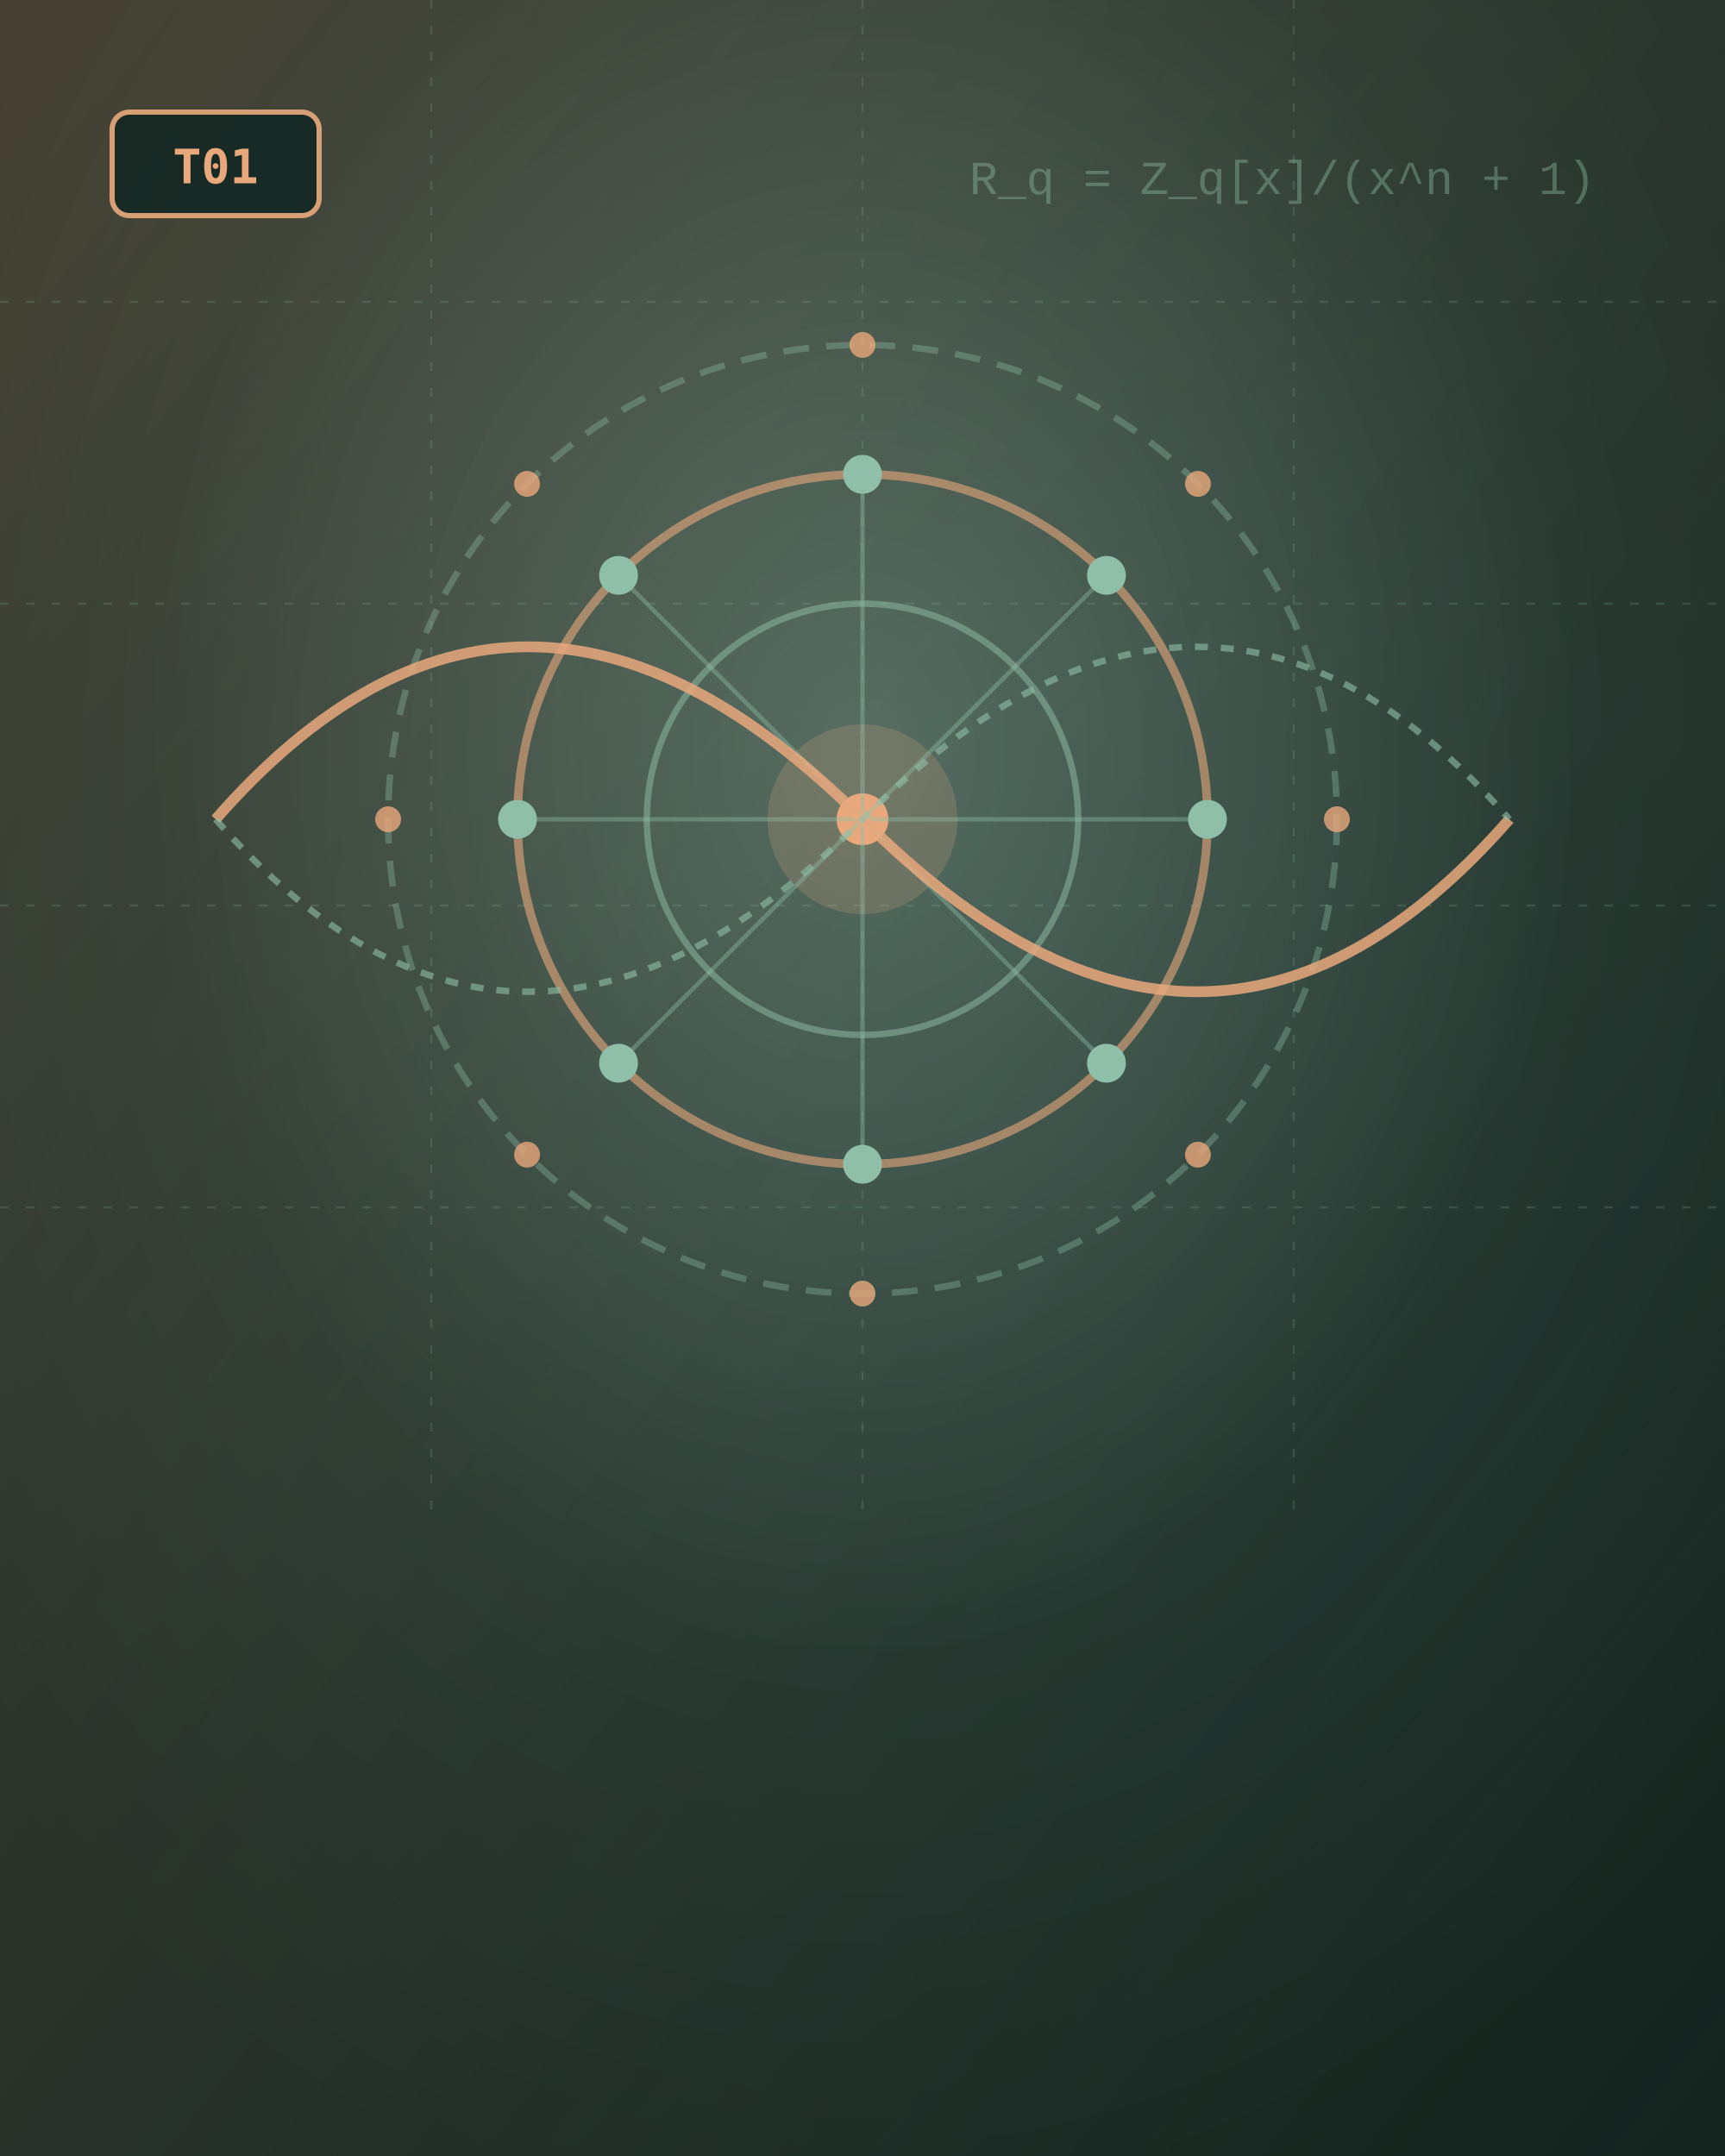
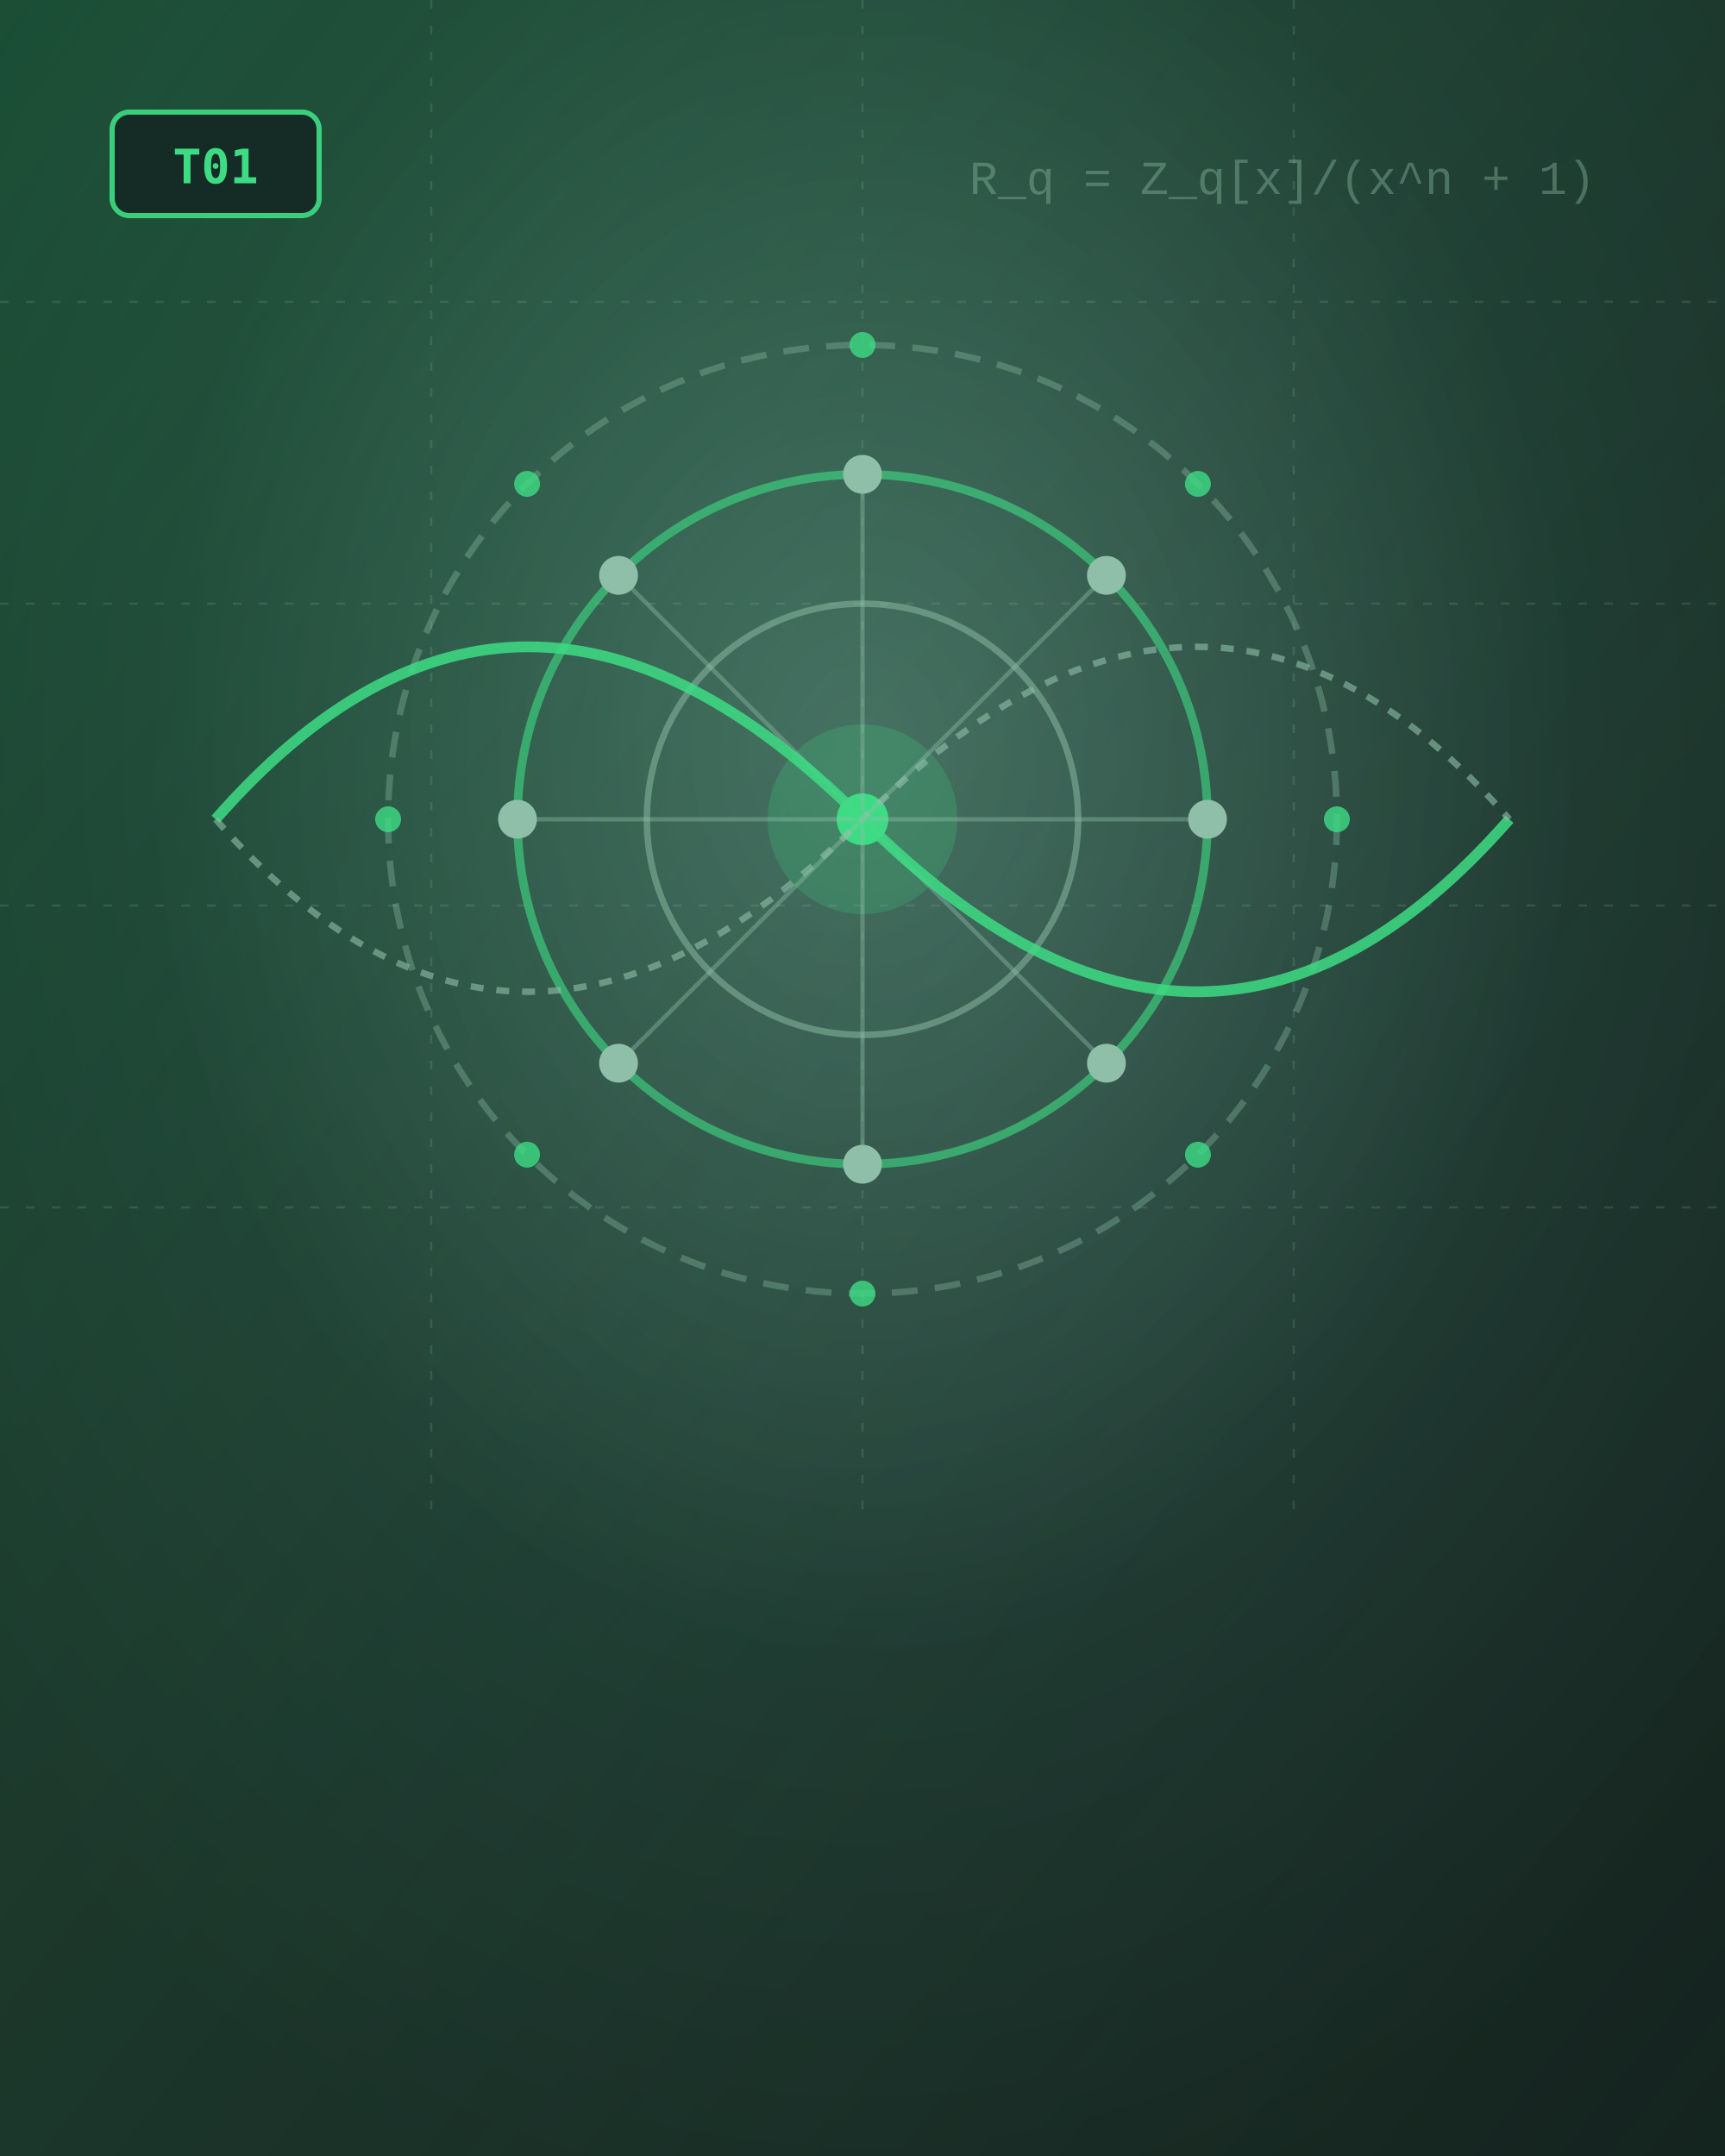
<svg xmlns="http://www.w3.org/2000/svg" width="400" height="500" viewBox="0 0 400 500" fill="none">
  <defs>
    <radialGradient id="bgGrad1" cx="50%" cy="35%" r="70%">
      <stop offset="0%" stop-color="#2C4E47" stop-opacity="0.9" />
      <stop offset="60%" stop-color="#142723" stop-opacity="1" />
      <stop offset="100%" stop-color="#0E1B17" stop-opacity="1" />
    </radialGradient>
    <linearGradient id="glowGrad1" x1="0%" y1="0%" x2="100%" y2="100%">
-       <stop offset="0%" stop-color="#E8A87C" stop-opacity="0.25" />
+       <stop offset="0%" stop-color="#3ddc84" stop-opacity="0.25" />
      <stop offset="100%" stop-color="#8FBFA8" stop-opacity="0.05" />
    </linearGradient>
  </defs>
  <rect width="400" height="500" fill="url(#bgGrad1)" />
  <rect width="400" height="500" fill="url(#glowGrad1)" />
  <g stroke="#8FBFA8" stroke-width="0.5" stroke-dasharray="2 4" opacity="0.18">
    <line x1="0" y1="70" x2="400" y2="70" />
    <line x1="0" y1="140" x2="400" y2="140" />
    <line x1="0" y1="210" x2="400" y2="210" />
    <line x1="0" y1="280" x2="400" y2="280" />
    <line x1="100" y1="0" x2="100" y2="350" />
    <line x1="200" y1="0" x2="200" y2="350" />
    <line x1="300" y1="0" x2="300" y2="350" />
  </g>
  <text x="370" y="45" font-family="'JetBrains Mono', 'Courier New', monospace" font-size="11" fill="#8FBFA8" opacity="0.4" text-anchor="end">R_q = Z_q[x]/(x^n + 1)</text>
  <g transform="translate(26, 26)">
-     <rect width="48" height="24" rx="4" fill="#142723" stroke="#E8A87C" stroke-width="1.2" opacity="0.9" />
-     <text x="24" y="16.5" font-family="'JetBrains Mono', monospace" font-size="11" font-weight="bold" fill="#E8A87C" text-anchor="middle">T01</text>
+     <rect width="48" height="24" rx="4" fill="#142723" stroke="#3ddc84" stroke-width="1.2" opacity="0.9" />
+     <text x="24" y="16.5" font-family="'JetBrains Mono', monospace" font-size="11" font-weight="bold" fill="#3ddc84" text-anchor="middle">T01</text>
  </g>
  <g>
    <circle cx="200" cy="190" r="110" stroke="#8FBFA8" stroke-width="1.5" stroke-dasharray="6 4" opacity="0.35" />
-     <circle cx="200" cy="190" r="80" stroke="#E8A87C" stroke-width="2" opacity="0.6" />
+     <circle cx="200" cy="190" r="80" stroke="#3ddc84" stroke-width="2" opacity="0.6" />
    <circle cx="200" cy="190" r="50" stroke="#8FBFA8" stroke-width="1.5" opacity="0.5" />
-     <circle cx="200" cy="190" r="22" fill="#E8A87C" opacity="0.2" />
-     <circle cx="200" cy="190" r="6" fill="#E8A87C" />
+     <circle cx="200" cy="190" r="22" fill="#3ddc84" opacity="0.2" />
+     <circle cx="200" cy="190" r="6" fill="#3ddc84" />
    <line x1="200" y1="190" x2="280" y2="190" stroke="#8FBFA8" stroke-width="1" opacity="0.4" />
    <circle cx="280" cy="190" r="4.5" fill="#8FBFA8" />
-     <circle cx="310" cy="190" r="3" fill="#E8A87C" opacity="0.8" />
+     <circle cx="310" cy="190" r="3" fill="#3ddc84" opacity="0.8" />
    <line x1="200" y1="190" x2="256.569" y2="246.569" stroke="#8FBFA8" stroke-width="1" opacity="0.4" />
    <circle cx="256.569" cy="246.569" r="4.5" fill="#8FBFA8" />
-     <circle cx="277.782" cy="267.782" r="3" fill="#E8A87C" opacity="0.8" />
+     <circle cx="277.782" cy="267.782" r="3" fill="#3ddc84" opacity="0.8" />
    <line x1="200" y1="190" x2="200" y2="270" stroke="#8FBFA8" stroke-width="1" opacity="0.4" />
    <circle cx="200" cy="270" r="4.5" fill="#8FBFA8" />
-     <circle cx="200" cy="300" r="3" fill="#E8A87C" opacity="0.8" />
+     <circle cx="200" cy="300" r="3" fill="#3ddc84" opacity="0.8" />
    <line x1="200" y1="190" x2="143.431" y2="246.569" stroke="#8FBFA8" stroke-width="1" opacity="0.4" />
    <circle cx="143.431" cy="246.569" r="4.5" fill="#8FBFA8" />
-     <circle cx="122.218" cy="267.782" r="3" fill="#E8A87C" opacity="0.8" />
+     <circle cx="122.218" cy="267.782" r="3" fill="#3ddc84" opacity="0.8" />
    <line x1="200" y1="190" x2="120" y2="190" stroke="#8FBFA8" stroke-width="1" opacity="0.4" />
    <circle cx="120" cy="190" r="4.5" fill="#8FBFA8" />
-     <circle cx="90" cy="190" r="3" fill="#E8A87C" opacity="0.8" />
+     <circle cx="90" cy="190" r="3" fill="#3ddc84" opacity="0.8" />
    <line x1="200" y1="190" x2="143.431" y2="133.431" stroke="#8FBFA8" stroke-width="1" opacity="0.4" />
    <circle cx="143.431" cy="133.431" r="4.5" fill="#8FBFA8" />
-     <circle cx="122.218" cy="112.218" r="3" fill="#E8A87C" opacity="0.8" />
+     <circle cx="122.218" cy="112.218" r="3" fill="#3ddc84" opacity="0.8" />
    <line x1="200" y1="190" x2="200" y2="110" stroke="#8FBFA8" stroke-width="1" opacity="0.4" />
    <circle cx="200" cy="110" r="4.5" fill="#8FBFA8" />
-     <circle cx="200" cy="80" r="3" fill="#E8A87C" opacity="0.8" />
+     <circle cx="200" cy="80" r="3" fill="#3ddc84" opacity="0.8" />
    <line x1="200" y1="190" x2="256.569" y2="133.431" stroke="#8FBFA8" stroke-width="1" opacity="0.4" />
    <circle cx="256.569" cy="133.431" r="4.5" fill="#8FBFA8" />
-     <circle cx="277.782" cy="112.218" r="3" fill="#E8A87C" opacity="0.8" />
-     <path d="M 50 190 Q 120 110 200 190 T 350 190" fill="none" stroke="#E8A87C" stroke-width="2.5" opacity="0.85" />
+     <circle cx="277.782" cy="112.218" r="3" fill="#3ddc84" opacity="0.8" />
+     <path d="M 50 190 Q 120 110 200 190 T 350 190" fill="none" stroke="#3ddc84" stroke-width="2.5" opacity="0.85" />
    <path d="M 50 190 Q 120 270 200 190 T 350 190" fill="none" stroke="#8FBFA8" stroke-width="1.5" stroke-dasharray="3 3" opacity="0.6" />
  </g>
</svg>
